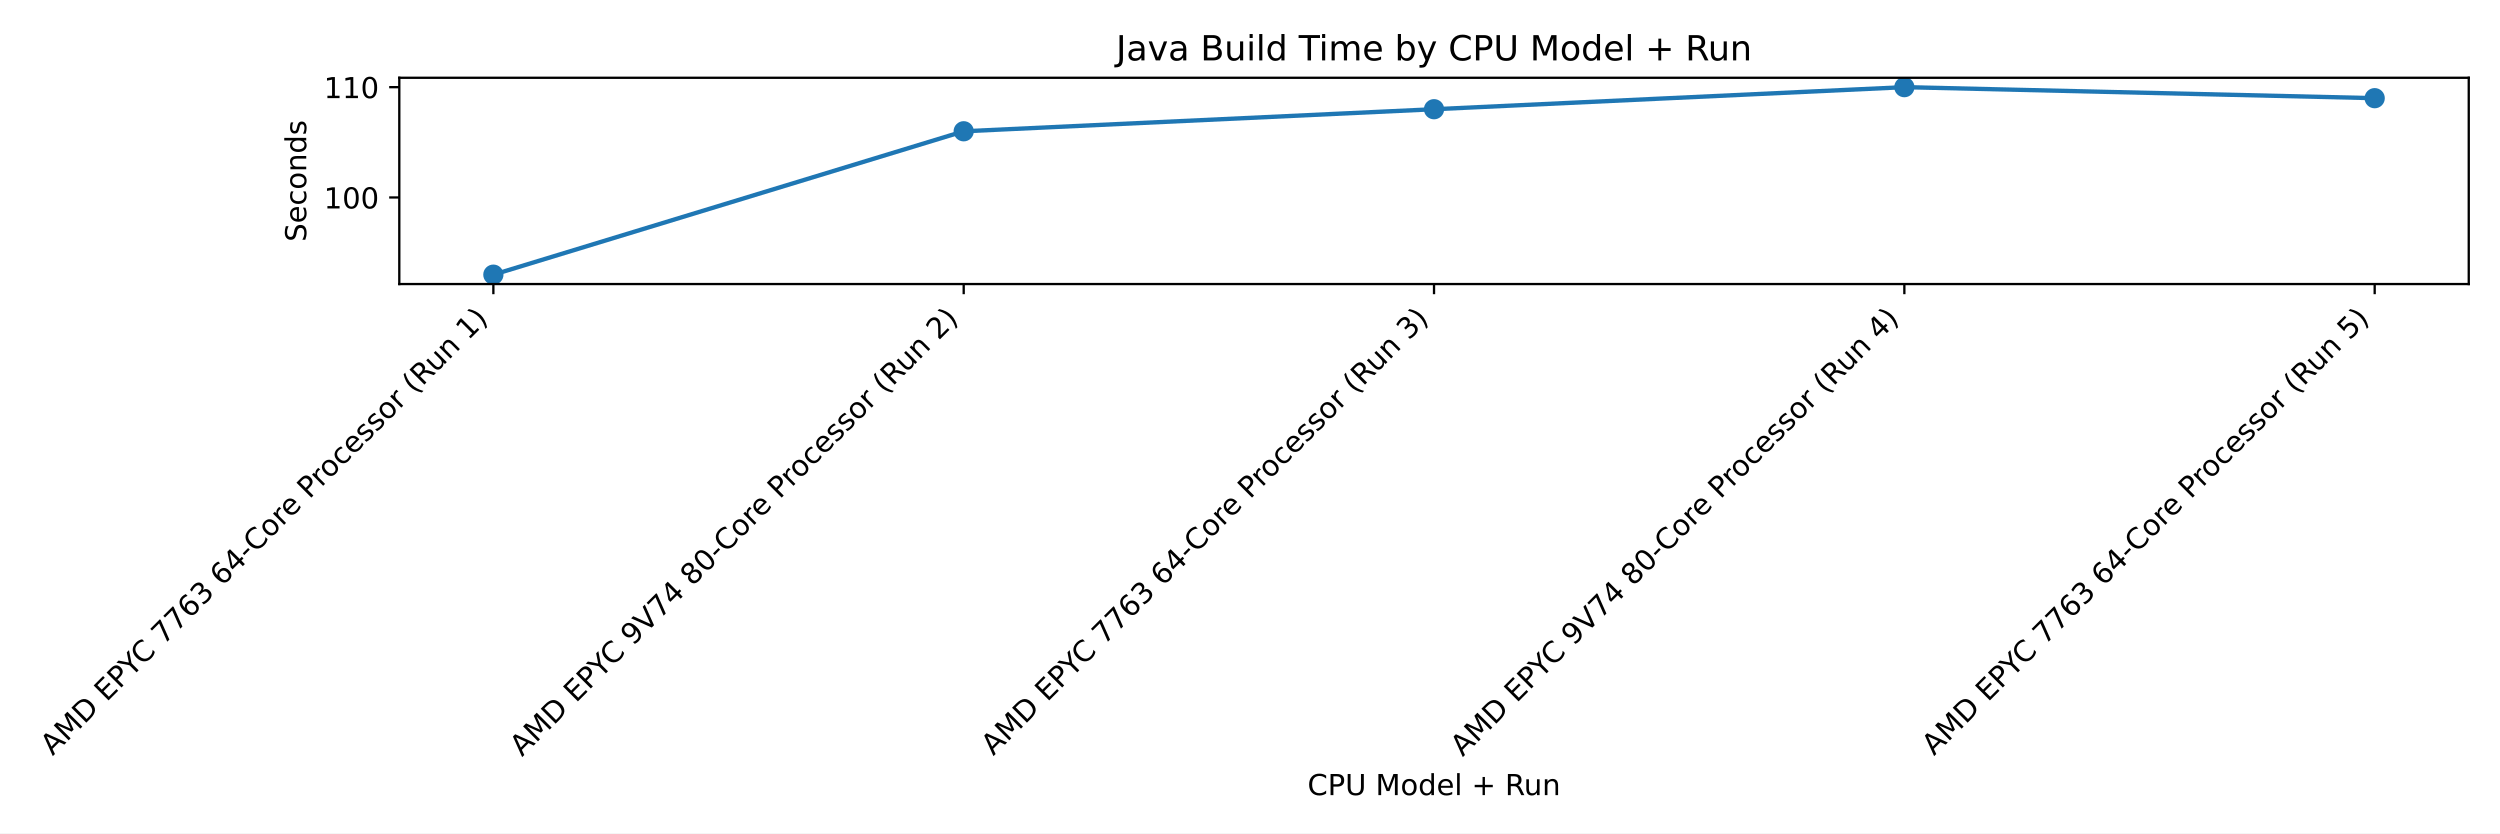
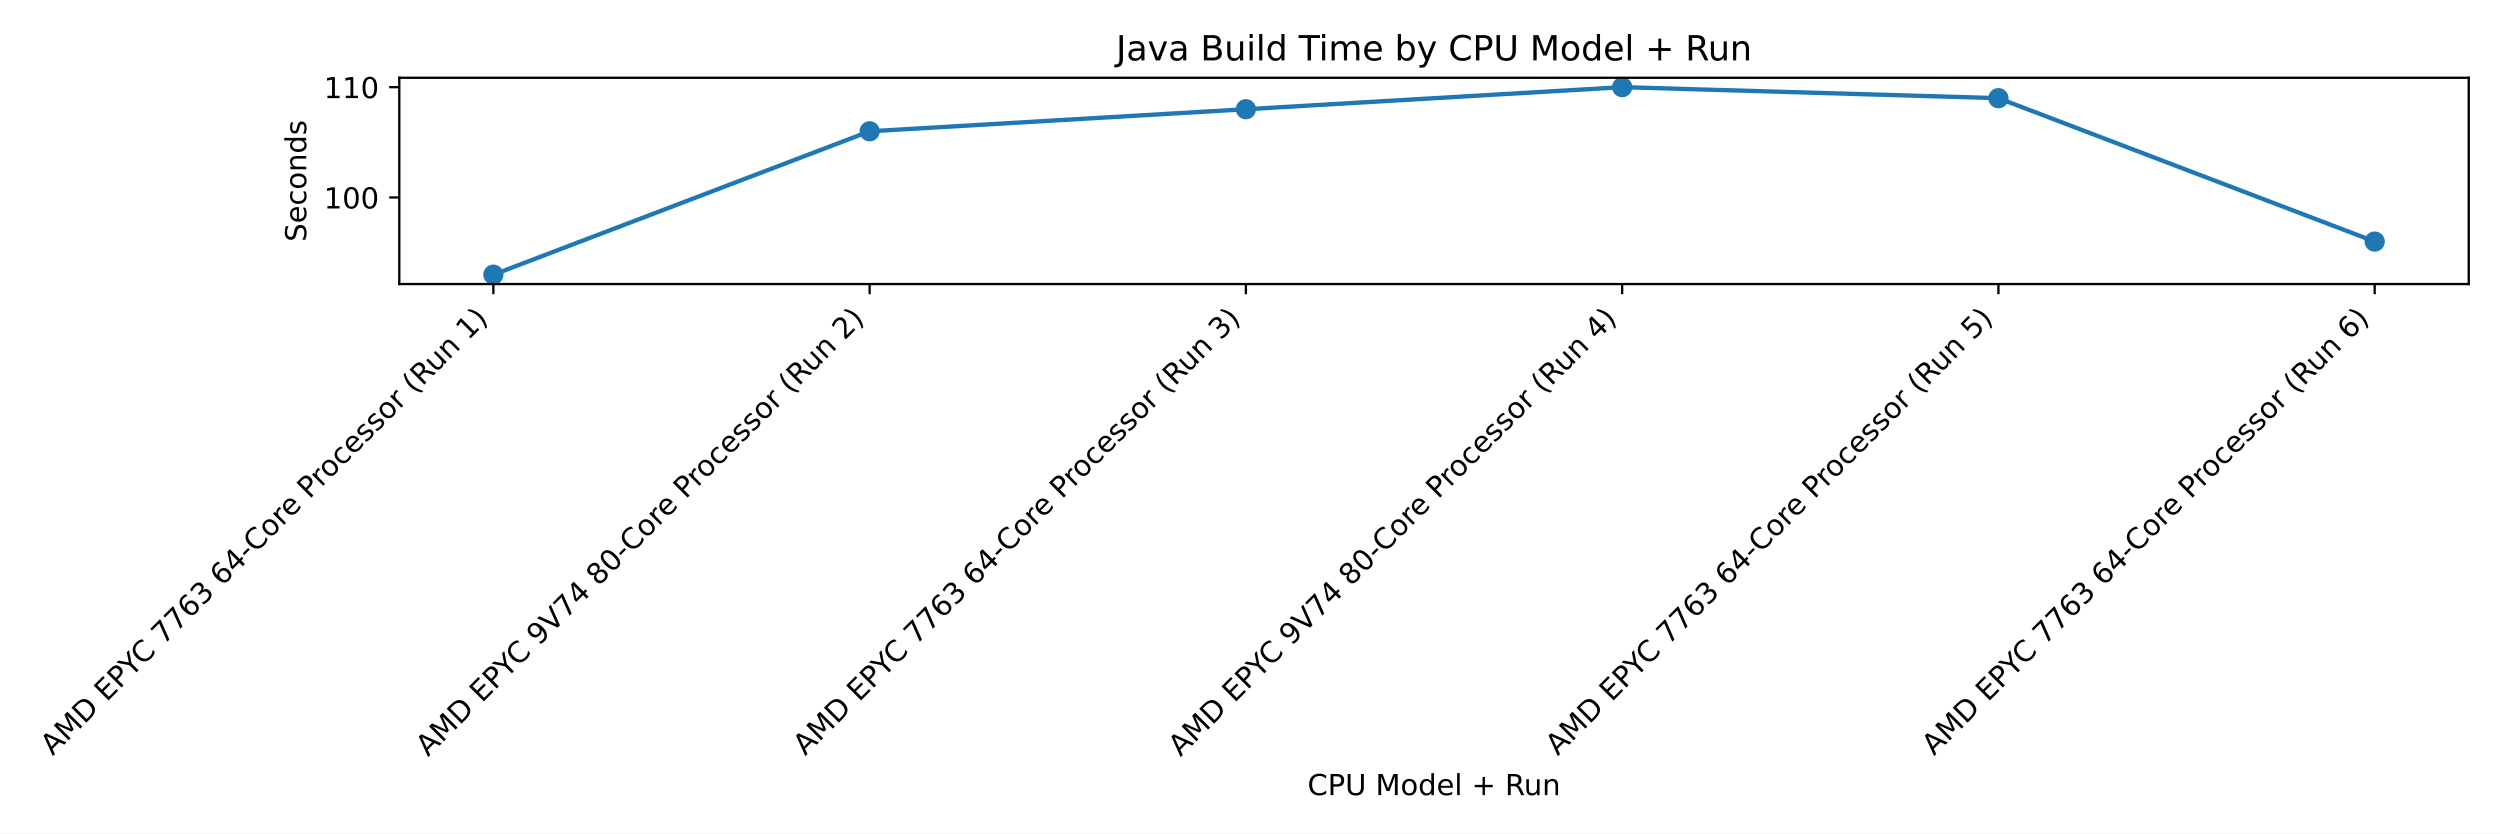
<svg xmlns="http://www.w3.org/2000/svg" xmlns:xlink="http://www.w3.org/1999/xlink" width="864pt" height="288pt" viewBox="0 0 864 288" version="1.1">
  <defs>
    <style type="text/css">*{stroke-linejoin: round; stroke-linecap: butt}</style>
  </defs>
  <g id="figure_1">
    <g id="patch_1">
      <path d="M 0 288  L 864 288  L 864 0  L 0 0  z " style="fill: #ffffff" />
    </g>
    <g id="axes_1">
      <g id="patch_2">
        <path d="M 137.999 98.166  L 853.2 98.166  L 853.2 26.88  L 137.999 26.88  z " style="fill: #ffffff" />
      </g>
      <g id="matplotlib.axis_1">
        <g id="xtick_1">
          <g id="line2d_1">
            <defs>
-               <path id="me5bf8b355f" d="M 0 0  L 0 3.5  " style="stroke: #000000; stroke-width: 0.8" />
+               <path id="m5e89529967" d="M 0 0  L 0 3.5  " style="stroke: #000000; stroke-width: 0.8" />
            </defs>
            <g>
-               <use xlink:href="#me5bf8b355f" x="170.508" y="98.166" style="stroke: #000000; stroke-width: 0.8" />
+               <use xlink:href="#m5e89529967" x="170.508" y="98.166" style="stroke: #000000; stroke-width: 0.8" />
            </g>
          </g>
          <g id="text_1">
            <g transform="translate(18.19508 261.3818) rotate(-45) scale(0.1 -0.1)">
              <defs>
                <path id="DejaVuSans-41" d="M 2188 4044  L 1331 1722  L 3047 1722  L 2188 4044  z M 1831 4666  L 2547 4666  L 4325 0  L 3669 0  L 3244 1197  L 1141 1197  L 716 0  L 50 0  L 1831 4666  z " transform="scale(0.015625)" />
                <path id="DejaVuSans-4d" d="M 628 4666  L 1569 4666  L 2759 1491  L 3956 4666  L 4897 4666  L 4897 0  L 4281 0  L 4281 4097  L 3078 897  L 2444 897  L 1241 4097  L 1241 0  L 628 0  L 628 4666  z " transform="scale(0.015625)" />
                <path id="DejaVuSans-44" d="M 1259 4147  L 1259 519  L 2022 519  Q 2988 519 3436 956  Q 3884 1394 3884 2338  Q 3884 3275 3436 3711  Q 2988 4147 2022 4147  L 1259 4147  z M 628 4666  L 1925 4666  Q 3281 4666 3915 4102  Q 4550 3538 4550 2338  Q 4550 1131 3912 565  Q 3275 0 1925 0  L 628 0  L 628 4666  z " transform="scale(0.015625)" />
                <path id="DejaVuSans-20" transform="scale(0.015625)" />
                <path id="DejaVuSans-45" d="M 628 4666  L 3578 4666  L 3578 4134  L 1259 4134  L 1259 2753  L 3481 2753  L 3481 2222  L 1259 2222  L 1259 531  L 3634 531  L 3634 0  L 628 0  L 628 4666  z " transform="scale(0.015625)" />
                <path id="DejaVuSans-50" d="M 1259 4147  L 1259 2394  L 2053 2394  Q 2494 2394 2734 2622  Q 2975 2850 2975 3272  Q 2975 3691 2734 3919  Q 2494 4147 2053 4147  L 1259 4147  z M 628 4666  L 2053 4666  Q 2838 4666 3239 4311  Q 3641 3956 3641 3272  Q 3641 2581 3239 2228  Q 2838 1875 2053 1875  L 1259 1875  L 1259 0  L 628 0  L 628 4666  z " transform="scale(0.015625)" />
                <path id="DejaVuSans-59" d="M -13 4666  L 666 4666  L 1959 2747  L 3244 4666  L 3922 4666  L 2272 2222  L 2272 0  L 1638 0  L 1638 2222  L -13 4666  z " transform="scale(0.015625)" />
                <path id="DejaVuSans-43" d="M 4122 4306  L 4122 3641  Q 3803 3938 3442 4084  Q 3081 4231 2675 4231  Q 1875 4231 1450 3742  Q 1025 3253 1025 2328  Q 1025 1406 1450 917  Q 1875 428 2675 428  Q 3081 428 3442 575  Q 3803 722 4122 1019  L 4122 359  Q 3791 134 3420 21  Q 3050 -91 2638 -91  Q 1578 -91 968 557  Q 359 1206 359 2328  Q 359 3453 968 4101  Q 1578 4750 2638 4750  Q 3056 4750 3426 4639  Q 3797 4528 4122 4306  z " transform="scale(0.015625)" />
                <path id="DejaVuSans-37" d="M 525 4666  L 3525 4666  L 3525 4397  L 1831 0  L 1172 0  L 2766 4134  L 525 4134  L 525 4666  z " transform="scale(0.015625)" />
                <path id="DejaVuSans-36" d="M 2113 2584  Q 1688 2584 1439 2293  Q 1191 2003 1191 1497  Q 1191 994 1439 701  Q 1688 409 2113 409  Q 2538 409 2786 701  Q 3034 994 3034 1497  Q 3034 2003 2786 2293  Q 2538 2584 2113 2584  z M 3366 4563  L 3366 3988  Q 3128 4100 2886 4159  Q 2644 4219 2406 4219  Q 1781 4219 1451 3797  Q 1122 3375 1075 2522  Q 1259 2794 1537 2939  Q 1816 3084 2150 3084  Q 2853 3084 3261 2657  Q 3669 2231 3669 1497  Q 3669 778 3244 343  Q 2819 -91 2113 -91  Q 1303 -91 875 529  Q 447 1150 447 2328  Q 447 3434 972 4092  Q 1497 4750 2381 4750  Q 2619 4750 2861 4703  Q 3103 4656 3366 4563  z " transform="scale(0.015625)" />
                <path id="DejaVuSans-33" d="M 2597 2516  Q 3050 2419 3304 2112  Q 3559 1806 3559 1356  Q 3559 666 3084 287  Q 2609 -91 1734 -91  Q 1441 -91 1130 -33  Q 819 25 488 141  L 488 750  Q 750 597 1062 519  Q 1375 441 1716 441  Q 2309 441 2620 675  Q 2931 909 2931 1356  Q 2931 1769 2642 2001  Q 2353 2234 1838 2234  L 1294 2234  L 1294 2753  L 1863 2753  Q 2328 2753 2575 2939  Q 2822 3125 2822 3475  Q 2822 3834 2567 4026  Q 2313 4219 1838 4219  Q 1578 4219 1281 4162  Q 984 4106 628 3988  L 628 4550  Q 988 4650 1302 4700  Q 1616 4750 1894 4750  Q 2613 4750 3031 4423  Q 3450 4097 3450 3541  Q 3450 3153 3228 2886  Q 3006 2619 2597 2516  z " transform="scale(0.015625)" />
                <path id="DejaVuSans-34" d="M 2419 4116  L 825 1625  L 2419 1625  L 2419 4116  z M 2253 4666  L 3047 4666  L 3047 1625  L 3713 1625  L 3713 1100  L 3047 1100  L 3047 0  L 2419 0  L 2419 1100  L 313 1100  L 313 1709  L 2253 4666  z " transform="scale(0.015625)" />
                <path id="DejaVuSans-2d" d="M 313 2009  L 1997 2009  L 1997 1497  L 313 1497  L 313 2009  z " transform="scale(0.015625)" />
                <path id="DejaVuSans-6f" d="M 1959 3097  Q 1497 3097 1228 2736  Q 959 2375 959 1747  Q 959 1119 1226 758  Q 1494 397 1959 397  Q 2419 397 2687 759  Q 2956 1122 2956 1747  Q 2956 2369 2687 2733  Q 2419 3097 1959 3097  z M 1959 3584  Q 2709 3584 3137 3096  Q 3566 2609 3566 1747  Q 3566 888 3137 398  Q 2709 -91 1959 -91  Q 1206 -91 779 398  Q 353 888 353 1747  Q 353 2609 779 3096  Q 1206 3584 1959 3584  z " transform="scale(0.015625)" />
                <path id="DejaVuSans-72" d="M 2631 2963  Q 2534 3019 2420 3045  Q 2306 3072 2169 3072  Q 1681 3072 1420 2755  Q 1159 2438 1159 1844  L 1159 0  L 581 0  L 581 3500  L 1159 3500  L 1159 2956  Q 1341 3275 1631 3429  Q 1922 3584 2338 3584  Q 2397 3584 2469 3576  Q 2541 3569 2628 3553  L 2631 2963  z " transform="scale(0.015625)" />
                <path id="DejaVuSans-65" d="M 3597 1894  L 3597 1613  L 953 1613  Q 991 1019 1311 708  Q 1631 397 2203 397  Q 2534 397 2845 478  Q 3156 559 3463 722  L 3463 178  Q 3153 47 2828 -22  Q 2503 -91 2169 -91  Q 1331 -91 842 396  Q 353 884 353 1716  Q 353 2575 817 3079  Q 1281 3584 2069 3584  Q 2775 3584 3186 3129  Q 3597 2675 3597 1894  z M 3022 2063  Q 3016 2534 2758 2815  Q 2500 3097 2075 3097  Q 1594 3097 1305 2825  Q 1016 2553 972 2059  L 3022 2063  z " transform="scale(0.015625)" />
                <path id="DejaVuSans-63" d="M 3122 3366  L 3122 2828  Q 2878 2963 2633 3030  Q 2388 3097 2138 3097  Q 1578 3097 1268 2742  Q 959 2388 959 1747  Q 959 1106 1268 751  Q 1578 397 2138 397  Q 2388 397 2633 464  Q 2878 531 3122 666  L 3122 134  Q 2881 22 2623 -34  Q 2366 -91 2075 -91  Q 1284 -91 818 406  Q 353 903 353 1747  Q 353 2603 823 3093  Q 1294 3584 2113 3584  Q 2378 3584 2631 3529  Q 2884 3475 3122 3366  z " transform="scale(0.015625)" />
                <path id="DejaVuSans-73" d="M 2834 3397  L 2834 2853  Q 2591 2978 2328 3040  Q 2066 3103 1784 3103  Q 1356 3103 1142 2972  Q 928 2841 928 2578  Q 928 2378 1081 2264  Q 1234 2150 1697 2047  L 1894 2003  Q 2506 1872 2764 1633  Q 3022 1394 3022 966  Q 3022 478 2636 193  Q 2250 -91 1575 -91  Q 1294 -91 989 -36  Q 684 19 347 128  L 347 722  Q 666 556 975 473  Q 1284 391 1588 391  Q 1994 391 2212 530  Q 2431 669 2431 922  Q 2431 1156 2273 1281  Q 2116 1406 1581 1522  L 1381 1569  Q 847 1681 609 1914  Q 372 2147 372 2553  Q 372 3047 722 3315  Q 1072 3584 1716 3584  Q 2034 3584 2315 3537  Q 2597 3491 2834 3397  z " transform="scale(0.015625)" />
                <path id="DejaVuSans-28" d="M 1984 4856  Q 1566 4138 1362 3434  Q 1159 2731 1159 2009  Q 1159 1288 1364 580  Q 1569 -128 1984 -844  L 1484 -844  Q 1016 -109 783 600  Q 550 1309 550 2009  Q 550 2706 781 3412  Q 1013 4119 1484 4856  L 1984 4856  z " transform="scale(0.015625)" />
                <path id="DejaVuSans-52" d="M 2841 2188  Q 3044 2119 3236 1894  Q 3428 1669 3622 1275  L 4263 0  L 3584 0  L 2988 1197  Q 2756 1666 2539 1819  Q 2322 1972 1947 1972  L 1259 1972  L 1259 0  L 628 0  L 628 4666  L 2053 4666  Q 2853 4666 3247 4331  Q 3641 3997 3641 3322  Q 3641 2881 3436 2590  Q 3231 2300 2841 2188  z M 1259 4147  L 1259 2491  L 2053 2491  Q 2509 2491 2742 2702  Q 2975 2913 2975 3322  Q 2975 3731 2742 3939  Q 2509 4147 2053 4147  L 1259 4147  z " transform="scale(0.015625)" />
                <path id="DejaVuSans-75" d="M 544 1381  L 544 3500  L 1119 3500  L 1119 1403  Q 1119 906 1312 657  Q 1506 409 1894 409  Q 2359 409 2629 706  Q 2900 1003 2900 1516  L 2900 3500  L 3475 3500  L 3475 0  L 2900 0  L 2900 538  Q 2691 219 2414 64  Q 2138 -91 1772 -91  Q 1169 -91 856 284  Q 544 659 544 1381  z M 1991 3584  L 1991 3584  z " transform="scale(0.015625)" />
                <path id="DejaVuSans-6e" d="M 3513 2113  L 3513 0  L 2938 0  L 2938 2094  Q 2938 2591 2744 2837  Q 2550 3084 2163 3084  Q 1697 3084 1428 2787  Q 1159 2491 1159 1978  L 1159 0  L 581 0  L 581 3500  L 1159 3500  L 1159 2956  Q 1366 3272 1645 3428  Q 1925 3584 2291 3584  Q 2894 3584 3203 3211  Q 3513 2838 3513 2113  z " transform="scale(0.015625)" />
                <path id="DejaVuSans-31" d="M 794 531  L 1825 531  L 1825 4091  L 703 3866  L 703 4441  L 1819 4666  L 2450 4666  L 2450 531  L 3481 531  L 3481 0  L 794 0  L 794 531  z " transform="scale(0.015625)" />
                <path id="DejaVuSans-29" d="M 513 4856  L 1013 4856  Q 1481 4119 1714 3412  Q 1947 2706 1947 2009  Q 1947 1309 1714 600  Q 1481 -109 1013 -844  L 513 -844  Q 928 -128 1133 580  Q 1338 1288 1338 2009  Q 1338 2731 1133 3434  Q 928 4138 513 4856  z " transform="scale(0.015625)" />
              </defs>
              <use xlink:href="#DejaVuSans-41" />
              <use xlink:href="#DejaVuSans-4d" transform="translate(68.4082 0)" />
              <use xlink:href="#DejaVuSans-44" transform="translate(154.6875 0)" />
              <use xlink:href="#DejaVuSans-20" transform="translate(231.6895 0)" />
              <use xlink:href="#DejaVuSans-45" transform="translate(263.4766 0)" />
              <use xlink:href="#DejaVuSans-50" transform="translate(326.6602 0)" />
              <use xlink:href="#DejaVuSans-59" transform="translate(384.7129 0)" />
              <use xlink:href="#DejaVuSans-43" transform="translate(440.2969 0)" />
              <use xlink:href="#DejaVuSans-20" transform="translate(510.1211 0)" />
              <use xlink:href="#DejaVuSans-37" transform="translate(541.9082 0)" />
              <use xlink:href="#DejaVuSans-37" transform="translate(605.5312 0)" />
              <use xlink:href="#DejaVuSans-36" transform="translate(669.1543 0)" />
              <use xlink:href="#DejaVuSans-33" transform="translate(732.7773 0)" />
              <use xlink:href="#DejaVuSans-20" transform="translate(796.4004 0)" />
              <use xlink:href="#DejaVuSans-36" transform="translate(828.1875 0)" />
              <use xlink:href="#DejaVuSans-34" transform="translate(891.8105 0)" />
              <use xlink:href="#DejaVuSans-2d" transform="translate(955.4336 0)" />
              <use xlink:href="#DejaVuSans-43" transform="translate(991.5176 0)" />
              <use xlink:href="#DejaVuSans-6f" transform="translate(1061.342 0)" />
              <use xlink:href="#DejaVuSans-72" transform="translate(1122.523 0)" />
              <use xlink:href="#DejaVuSans-65" transform="translate(1161.387 0)" />
              <use xlink:href="#DejaVuSans-20" transform="translate(1222.91 0)" />
              <use xlink:href="#DejaVuSans-50" transform="translate(1254.697 0)" />
              <use xlink:href="#DejaVuSans-72" transform="translate(1313.25 0)" />
              <use xlink:href="#DejaVuSans-6f" transform="translate(1352.113 0)" />
              <use xlink:href="#DejaVuSans-63" transform="translate(1413.295 0)" />
              <use xlink:href="#DejaVuSans-65" transform="translate(1468.275 0)" />
              <use xlink:href="#DejaVuSans-73" transform="translate(1529.799 0)" />
              <use xlink:href="#DejaVuSans-73" transform="translate(1581.898 0)" />
              <use xlink:href="#DejaVuSans-6f" transform="translate(1633.998 0)" />
              <use xlink:href="#DejaVuSans-72" transform="translate(1695.18 0)" />
              <use xlink:href="#DejaVuSans-20" transform="translate(1736.293 0)" />
              <use xlink:href="#DejaVuSans-28" transform="translate(1768.08 0)" />
              <use xlink:href="#DejaVuSans-52" transform="translate(1807.094 0)" />
              <use xlink:href="#DejaVuSans-75" transform="translate(1872.076 0)" />
              <use xlink:href="#DejaVuSans-6e" transform="translate(1935.455 0)" />
              <use xlink:href="#DejaVuSans-20" transform="translate(1998.834 0)" />
              <use xlink:href="#DejaVuSans-31" transform="translate(2030.621 0)" />
              <use xlink:href="#DejaVuSans-29" transform="translate(2094.244 0)" />
            </g>
          </g>
        </g>
        <g id="xtick_2">
          <g id="line2d_2">
            <g>
-               <use xlink:href="#me5bf8b355f" x="333.054" y="98.166" style="stroke: #000000; stroke-width: 0.8" />
+               <use xlink:href="#m5e89529967" x="300.545" y="98.166" style="stroke: #000000; stroke-width: 0.8" />
            </g>
          </g>
          <g id="text_2">
-             <g transform="translate(180.4027 261.7199) rotate(-45) scale(0.1 -0.1)">
+             <g transform="translate(147.8935 261.7199) rotate(-45) scale(0.1 -0.1)">
              <defs>
                <path id="DejaVuSans-39" d="M 703 97  L 703 672  Q 941 559 1184 500  Q 1428 441 1663 441  Q 2288 441 2617 861  Q 2947 1281 2994 2138  Q 2813 1869 2534 1725  Q 2256 1581 1919 1581  Q 1219 1581 811 2004  Q 403 2428 403 3163  Q 403 3881 828 4315  Q 1253 4750 1959 4750  Q 2769 4750 3195 4129  Q 3622 3509 3622 2328  Q 3622 1225 3098 567  Q 2575 -91 1691 -91  Q 1453 -91 1209 -44  Q 966 3 703 97  z M 1959 2075  Q 2384 2075 2632 2365  Q 2881 2656 2881 3163  Q 2881 3666 2632 3958  Q 2384 4250 1959 4250  Q 1534 4250 1286 3958  Q 1038 3666 1038 3163  Q 1038 2656 1286 2365  Q 1534 2075 1959 2075  z " transform="scale(0.015625)" />
                <path id="DejaVuSans-56" d="M 1831 0  L 50 4666  L 709 4666  L 2188 738  L 3669 4666  L 4325 4666  L 2547 0  L 1831 0  z " transform="scale(0.015625)" />
                <path id="DejaVuSans-38" d="M 2034 2216  Q 1584 2216 1326 1975  Q 1069 1734 1069 1313  Q 1069 891 1326 650  Q 1584 409 2034 409  Q 2484 409 2743 651  Q 3003 894 3003 1313  Q 3003 1734 2745 1975  Q 2488 2216 2034 2216  z M 1403 2484  Q 997 2584 770 2862  Q 544 3141 544 3541  Q 544 4100 942 4425  Q 1341 4750 2034 4750  Q 2731 4750 3128 4425  Q 3525 4100 3525 3541  Q 3525 3141 3298 2862  Q 3072 2584 2669 2484  Q 3125 2378 3379 2068  Q 3634 1759 3634 1313  Q 3634 634 3220 271  Q 2806 -91 2034 -91  Q 1263 -91 848 271  Q 434 634 434 1313  Q 434 1759 690 2068  Q 947 2378 1403 2484  z M 1172 3481  Q 1172 3119 1398 2916  Q 1625 2713 2034 2713  Q 2441 2713 2670 2916  Q 2900 3119 2900 3481  Q 2900 3844 2670 4047  Q 2441 4250 2034 4250  Q 1625 4250 1398 4047  Q 1172 3844 1172 3481  z " transform="scale(0.015625)" />
                <path id="DejaVuSans-30" d="M 2034 4250  Q 1547 4250 1301 3770  Q 1056 3291 1056 2328  Q 1056 1369 1301 889  Q 1547 409 2034 409  Q 2525 409 2770 889  Q 3016 1369 3016 2328  Q 3016 3291 2770 3770  Q 2525 4250 2034 4250  z M 2034 4750  Q 2819 4750 3233 4129  Q 3647 3509 3647 2328  Q 3647 1150 3233 529  Q 2819 -91 2034 -91  Q 1250 -91 836 529  Q 422 1150 422 2328  Q 422 3509 836 4129  Q 1250 4750 2034 4750  z " transform="scale(0.015625)" />
                <path id="DejaVuSans-32" d="M 1228 531  L 3431 531  L 3431 0  L 469 0  L 469 531  Q 828 903 1448 1529  Q 2069 2156 2228 2338  Q 2531 2678 2651 2914  Q 2772 3150 2772 3378  Q 2772 3750 2511 3984  Q 2250 4219 1831 4219  Q 1534 4219 1204 4116  Q 875 4013 500 3803  L 500 4441  Q 881 4594 1212 4672  Q 1544 4750 1819 4750  Q 2544 4750 2975 4387  Q 3406 4025 3406 3419  Q 3406 3131 3298 2873  Q 3191 2616 2906 2266  Q 2828 2175 2409 1742  Q 1991 1309 1228 531  z " transform="scale(0.015625)" />
              </defs>
              <use xlink:href="#DejaVuSans-41" />
              <use xlink:href="#DejaVuSans-4d" transform="translate(68.4082 0)" />
              <use xlink:href="#DejaVuSans-44" transform="translate(154.6875 0)" />
              <use xlink:href="#DejaVuSans-20" transform="translate(231.6895 0)" />
              <use xlink:href="#DejaVuSans-45" transform="translate(263.4766 0)" />
              <use xlink:href="#DejaVuSans-50" transform="translate(326.6602 0)" />
              <use xlink:href="#DejaVuSans-59" transform="translate(384.7129 0)" />
              <use xlink:href="#DejaVuSans-43" transform="translate(440.2969 0)" />
              <use xlink:href="#DejaVuSans-20" transform="translate(510.1211 0)" />
              <use xlink:href="#DejaVuSans-39" transform="translate(541.9082 0)" />
              <use xlink:href="#DejaVuSans-56" transform="translate(605.5312 0)" />
              <use xlink:href="#DejaVuSans-37" transform="translate(673.9395 0)" />
              <use xlink:href="#DejaVuSans-34" transform="translate(737.5625 0)" />
              <use xlink:href="#DejaVuSans-20" transform="translate(801.1855 0)" />
              <use xlink:href="#DejaVuSans-38" transform="translate(832.9727 0)" />
              <use xlink:href="#DejaVuSans-30" transform="translate(896.5957 0)" />
              <use xlink:href="#DejaVuSans-2d" transform="translate(960.2188 0)" />
              <use xlink:href="#DejaVuSans-43" transform="translate(996.3027 0)" />
              <use xlink:href="#DejaVuSans-6f" transform="translate(1066.127 0)" />
              <use xlink:href="#DejaVuSans-72" transform="translate(1127.309 0)" />
              <use xlink:href="#DejaVuSans-65" transform="translate(1166.172 0)" />
              <use xlink:href="#DejaVuSans-20" transform="translate(1227.695 0)" />
              <use xlink:href="#DejaVuSans-50" transform="translate(1259.482 0)" />
              <use xlink:href="#DejaVuSans-72" transform="translate(1318.035 0)" />
              <use xlink:href="#DejaVuSans-6f" transform="translate(1356.898 0)" />
              <use xlink:href="#DejaVuSans-63" transform="translate(1418.08 0)" />
              <use xlink:href="#DejaVuSans-65" transform="translate(1473.061 0)" />
              <use xlink:href="#DejaVuSans-73" transform="translate(1534.584 0)" />
              <use xlink:href="#DejaVuSans-73" transform="translate(1586.684 0)" />
              <use xlink:href="#DejaVuSans-6f" transform="translate(1638.783 0)" />
              <use xlink:href="#DejaVuSans-72" transform="translate(1699.965 0)" />
              <use xlink:href="#DejaVuSans-20" transform="translate(1741.078 0)" />
              <use xlink:href="#DejaVuSans-28" transform="translate(1772.865 0)" />
              <use xlink:href="#DejaVuSans-52" transform="translate(1811.879 0)" />
              <use xlink:href="#DejaVuSans-75" transform="translate(1876.861 0)" />
              <use xlink:href="#DejaVuSans-6e" transform="translate(1940.24 0)" />
              <use xlink:href="#DejaVuSans-20" transform="translate(2003.619 0)" />
              <use xlink:href="#DejaVuSans-32" transform="translate(2035.406 0)" />
              <use xlink:href="#DejaVuSans-29" transform="translate(2099.029 0)" />
            </g>
          </g>
        </g>
        <g id="xtick_3">
          <g id="line2d_3">
            <g>
-               <use xlink:href="#me5bf8b355f" x="495.599" y="98.166" style="stroke: #000000; stroke-width: 0.8" />
+               <use xlink:href="#m5e89529967" x="430.581" y="98.166" style="stroke: #000000; stroke-width: 0.8" />
            </g>
          </g>
          <g id="text_3">
-             <g transform="translate(343.2865 261.3818) rotate(-45) scale(0.1 -0.1)">
+             <g transform="translate(278.2682 261.3818) rotate(-45) scale(0.1 -0.1)">
              <use xlink:href="#DejaVuSans-41" />
              <use xlink:href="#DejaVuSans-4d" transform="translate(68.4082 0)" />
              <use xlink:href="#DejaVuSans-44" transform="translate(154.6875 0)" />
              <use xlink:href="#DejaVuSans-20" transform="translate(231.6895 0)" />
              <use xlink:href="#DejaVuSans-45" transform="translate(263.4766 0)" />
              <use xlink:href="#DejaVuSans-50" transform="translate(326.6602 0)" />
              <use xlink:href="#DejaVuSans-59" transform="translate(384.7129 0)" />
              <use xlink:href="#DejaVuSans-43" transform="translate(440.2969 0)" />
              <use xlink:href="#DejaVuSans-20" transform="translate(510.1211 0)" />
              <use xlink:href="#DejaVuSans-37" transform="translate(541.9082 0)" />
              <use xlink:href="#DejaVuSans-37" transform="translate(605.5312 0)" />
              <use xlink:href="#DejaVuSans-36" transform="translate(669.1543 0)" />
              <use xlink:href="#DejaVuSans-33" transform="translate(732.7773 0)" />
              <use xlink:href="#DejaVuSans-20" transform="translate(796.4004 0)" />
              <use xlink:href="#DejaVuSans-36" transform="translate(828.1875 0)" />
              <use xlink:href="#DejaVuSans-34" transform="translate(891.8105 0)" />
              <use xlink:href="#DejaVuSans-2d" transform="translate(955.4336 0)" />
              <use xlink:href="#DejaVuSans-43" transform="translate(991.5176 0)" />
              <use xlink:href="#DejaVuSans-6f" transform="translate(1061.342 0)" />
              <use xlink:href="#DejaVuSans-72" transform="translate(1122.523 0)" />
              <use xlink:href="#DejaVuSans-65" transform="translate(1161.387 0)" />
              <use xlink:href="#DejaVuSans-20" transform="translate(1222.91 0)" />
              <use xlink:href="#DejaVuSans-50" transform="translate(1254.697 0)" />
              <use xlink:href="#DejaVuSans-72" transform="translate(1313.25 0)" />
              <use xlink:href="#DejaVuSans-6f" transform="translate(1352.113 0)" />
              <use xlink:href="#DejaVuSans-63" transform="translate(1413.295 0)" />
              <use xlink:href="#DejaVuSans-65" transform="translate(1468.275 0)" />
              <use xlink:href="#DejaVuSans-73" transform="translate(1529.799 0)" />
              <use xlink:href="#DejaVuSans-73" transform="translate(1581.898 0)" />
              <use xlink:href="#DejaVuSans-6f" transform="translate(1633.998 0)" />
              <use xlink:href="#DejaVuSans-72" transform="translate(1695.18 0)" />
              <use xlink:href="#DejaVuSans-20" transform="translate(1736.293 0)" />
              <use xlink:href="#DejaVuSans-28" transform="translate(1768.08 0)" />
              <use xlink:href="#DejaVuSans-52" transform="translate(1807.094 0)" />
              <use xlink:href="#DejaVuSans-75" transform="translate(1872.076 0)" />
              <use xlink:href="#DejaVuSans-6e" transform="translate(1935.455 0)" />
              <use xlink:href="#DejaVuSans-20" transform="translate(1998.834 0)" />
              <use xlink:href="#DejaVuSans-33" transform="translate(2030.621 0)" />
              <use xlink:href="#DejaVuSans-29" transform="translate(2094.244 0)" />
            </g>
          </g>
        </g>
        <g id="xtick_4">
          <g id="line2d_4">
            <g>
-               <use xlink:href="#me5bf8b355f" x="658.145" y="98.166" style="stroke: #000000; stroke-width: 0.8" />
+               <use xlink:href="#m5e89529967" x="560.618" y="98.166" style="stroke: #000000; stroke-width: 0.8" />
            </g>
          </g>
          <g id="text_4">
-             <g transform="translate(505.4941 261.7199) rotate(-45) scale(0.1 -0.1)">
+             <g transform="translate(407.9667 261.7199) rotate(-45) scale(0.1 -0.1)">
              <use xlink:href="#DejaVuSans-41" />
              <use xlink:href="#DejaVuSans-4d" transform="translate(68.4082 0)" />
              <use xlink:href="#DejaVuSans-44" transform="translate(154.6875 0)" />
              <use xlink:href="#DejaVuSans-20" transform="translate(231.6895 0)" />
              <use xlink:href="#DejaVuSans-45" transform="translate(263.4766 0)" />
              <use xlink:href="#DejaVuSans-50" transform="translate(326.6602 0)" />
              <use xlink:href="#DejaVuSans-59" transform="translate(384.7129 0)" />
              <use xlink:href="#DejaVuSans-43" transform="translate(440.2969 0)" />
              <use xlink:href="#DejaVuSans-20" transform="translate(510.1211 0)" />
              <use xlink:href="#DejaVuSans-39" transform="translate(541.9082 0)" />
              <use xlink:href="#DejaVuSans-56" transform="translate(605.5312 0)" />
              <use xlink:href="#DejaVuSans-37" transform="translate(673.9395 0)" />
              <use xlink:href="#DejaVuSans-34" transform="translate(737.5625 0)" />
              <use xlink:href="#DejaVuSans-20" transform="translate(801.1855 0)" />
              <use xlink:href="#DejaVuSans-38" transform="translate(832.9727 0)" />
              <use xlink:href="#DejaVuSans-30" transform="translate(896.5957 0)" />
              <use xlink:href="#DejaVuSans-2d" transform="translate(960.2188 0)" />
              <use xlink:href="#DejaVuSans-43" transform="translate(996.3027 0)" />
              <use xlink:href="#DejaVuSans-6f" transform="translate(1066.127 0)" />
              <use xlink:href="#DejaVuSans-72" transform="translate(1127.309 0)" />
              <use xlink:href="#DejaVuSans-65" transform="translate(1166.172 0)" />
              <use xlink:href="#DejaVuSans-20" transform="translate(1227.695 0)" />
              <use xlink:href="#DejaVuSans-50" transform="translate(1259.482 0)" />
              <use xlink:href="#DejaVuSans-72" transform="translate(1318.035 0)" />
              <use xlink:href="#DejaVuSans-6f" transform="translate(1356.898 0)" />
              <use xlink:href="#DejaVuSans-63" transform="translate(1418.08 0)" />
              <use xlink:href="#DejaVuSans-65" transform="translate(1473.061 0)" />
              <use xlink:href="#DejaVuSans-73" transform="translate(1534.584 0)" />
              <use xlink:href="#DejaVuSans-73" transform="translate(1586.684 0)" />
              <use xlink:href="#DejaVuSans-6f" transform="translate(1638.783 0)" />
              <use xlink:href="#DejaVuSans-72" transform="translate(1699.965 0)" />
              <use xlink:href="#DejaVuSans-20" transform="translate(1741.078 0)" />
              <use xlink:href="#DejaVuSans-28" transform="translate(1772.865 0)" />
              <use xlink:href="#DejaVuSans-52" transform="translate(1811.879 0)" />
              <use xlink:href="#DejaVuSans-75" transform="translate(1876.861 0)" />
              <use xlink:href="#DejaVuSans-6e" transform="translate(1940.24 0)" />
              <use xlink:href="#DejaVuSans-20" transform="translate(2003.619 0)" />
              <use xlink:href="#DejaVuSans-34" transform="translate(2035.406 0)" />
              <use xlink:href="#DejaVuSans-29" transform="translate(2099.029 0)" />
            </g>
          </g>
        </g>
        <g id="xtick_5">
          <g id="line2d_5">
            <g>
-               <use xlink:href="#me5bf8b355f" x="820.691" y="98.166" style="stroke: #000000; stroke-width: 0.8" />
+               <use xlink:href="#m5e89529967" x="690.654" y="98.166" style="stroke: #000000; stroke-width: 0.8" />
            </g>
          </g>
          <g id="text_5">
-             <g transform="translate(668.3779 261.3818) rotate(-45) scale(0.1 -0.1)">
+             <g transform="translate(538.3413 261.3818) rotate(-45) scale(0.1 -0.1)">
              <defs>
                <path id="DejaVuSans-35" d="M 691 4666  L 3169 4666  L 3169 4134  L 1269 4134  L 1269 2991  Q 1406 3038 1543 3061  Q 1681 3084 1819 3084  Q 2600 3084 3056 2656  Q 3513 2228 3513 1497  Q 3513 744 3044 326  Q 2575 -91 1722 -91  Q 1428 -91 1123 -41  Q 819 9 494 109  L 494 744  Q 775 591 1075 516  Q 1375 441 1709 441  Q 2250 441 2565 725  Q 2881 1009 2881 1497  Q 2881 1984 2565 2268  Q 2250 2553 1709 2553  Q 1456 2553 1204 2497  Q 953 2441 691 2322  L 691 4666  z " transform="scale(0.015625)" />
              </defs>
              <use xlink:href="#DejaVuSans-41" />
              <use xlink:href="#DejaVuSans-4d" transform="translate(68.4082 0)" />
              <use xlink:href="#DejaVuSans-44" transform="translate(154.6875 0)" />
              <use xlink:href="#DejaVuSans-20" transform="translate(231.6895 0)" />
              <use xlink:href="#DejaVuSans-45" transform="translate(263.4766 0)" />
              <use xlink:href="#DejaVuSans-50" transform="translate(326.6602 0)" />
              <use xlink:href="#DejaVuSans-59" transform="translate(384.7129 0)" />
              <use xlink:href="#DejaVuSans-43" transform="translate(440.2969 0)" />
              <use xlink:href="#DejaVuSans-20" transform="translate(510.1211 0)" />
              <use xlink:href="#DejaVuSans-37" transform="translate(541.9082 0)" />
              <use xlink:href="#DejaVuSans-37" transform="translate(605.5312 0)" />
              <use xlink:href="#DejaVuSans-36" transform="translate(669.1543 0)" />
              <use xlink:href="#DejaVuSans-33" transform="translate(732.7773 0)" />
              <use xlink:href="#DejaVuSans-20" transform="translate(796.4004 0)" />
              <use xlink:href="#DejaVuSans-36" transform="translate(828.1875 0)" />
              <use xlink:href="#DejaVuSans-34" transform="translate(891.8105 0)" />
              <use xlink:href="#DejaVuSans-2d" transform="translate(955.4336 0)" />
              <use xlink:href="#DejaVuSans-43" transform="translate(991.5176 0)" />
              <use xlink:href="#DejaVuSans-6f" transform="translate(1061.342 0)" />
              <use xlink:href="#DejaVuSans-72" transform="translate(1122.523 0)" />
              <use xlink:href="#DejaVuSans-65" transform="translate(1161.387 0)" />
              <use xlink:href="#DejaVuSans-20" transform="translate(1222.91 0)" />
              <use xlink:href="#DejaVuSans-50" transform="translate(1254.697 0)" />
              <use xlink:href="#DejaVuSans-72" transform="translate(1313.25 0)" />
              <use xlink:href="#DejaVuSans-6f" transform="translate(1352.113 0)" />
              <use xlink:href="#DejaVuSans-63" transform="translate(1413.295 0)" />
              <use xlink:href="#DejaVuSans-65" transform="translate(1468.275 0)" />
              <use xlink:href="#DejaVuSans-73" transform="translate(1529.799 0)" />
              <use xlink:href="#DejaVuSans-73" transform="translate(1581.898 0)" />
              <use xlink:href="#DejaVuSans-6f" transform="translate(1633.998 0)" />
              <use xlink:href="#DejaVuSans-72" transform="translate(1695.18 0)" />
              <use xlink:href="#DejaVuSans-20" transform="translate(1736.293 0)" />
              <use xlink:href="#DejaVuSans-28" transform="translate(1768.08 0)" />
              <use xlink:href="#DejaVuSans-52" transform="translate(1807.094 0)" />
              <use xlink:href="#DejaVuSans-75" transform="translate(1872.076 0)" />
              <use xlink:href="#DejaVuSans-6e" transform="translate(1935.455 0)" />
              <use xlink:href="#DejaVuSans-20" transform="translate(1998.834 0)" />
              <use xlink:href="#DejaVuSans-35" transform="translate(2030.621 0)" />
              <use xlink:href="#DejaVuSans-29" transform="translate(2094.244 0)" />
            </g>
          </g>
        </g>
-         <g id="text_6">
+         <g id="xtick_6">
+           <g id="line2d_6">
+             <g>
+               <use xlink:href="#m5e89529967" x="820.691" y="98.166" style="stroke: #000000; stroke-width: 0.8" />
+             </g>
+           </g>
+           <g id="text_6">
+             <g transform="translate(668.3779 261.3818) rotate(-45) scale(0.1 -0.1)">
+               <use xlink:href="#DejaVuSans-41" />
+               <use xlink:href="#DejaVuSans-4d" transform="translate(68.4082 0)" />
+               <use xlink:href="#DejaVuSans-44" transform="translate(154.6875 0)" />
+               <use xlink:href="#DejaVuSans-20" transform="translate(231.6895 0)" />
+               <use xlink:href="#DejaVuSans-45" transform="translate(263.4766 0)" />
+               <use xlink:href="#DejaVuSans-50" transform="translate(326.6602 0)" />
+               <use xlink:href="#DejaVuSans-59" transform="translate(384.7129 0)" />
+               <use xlink:href="#DejaVuSans-43" transform="translate(440.2969 0)" />
+               <use xlink:href="#DejaVuSans-20" transform="translate(510.1211 0)" />
+               <use xlink:href="#DejaVuSans-37" transform="translate(541.9082 0)" />
+               <use xlink:href="#DejaVuSans-37" transform="translate(605.5312 0)" />
+               <use xlink:href="#DejaVuSans-36" transform="translate(669.1543 0)" />
+               <use xlink:href="#DejaVuSans-33" transform="translate(732.7773 0)" />
+               <use xlink:href="#DejaVuSans-20" transform="translate(796.4004 0)" />
+               <use xlink:href="#DejaVuSans-36" transform="translate(828.1875 0)" />
+               <use xlink:href="#DejaVuSans-34" transform="translate(891.8105 0)" />
+               <use xlink:href="#DejaVuSans-2d" transform="translate(955.4336 0)" />
+               <use xlink:href="#DejaVuSans-43" transform="translate(991.5176 0)" />
+               <use xlink:href="#DejaVuSans-6f" transform="translate(1061.342 0)" />
+               <use xlink:href="#DejaVuSans-72" transform="translate(1122.523 0)" />
+               <use xlink:href="#DejaVuSans-65" transform="translate(1161.387 0)" />
+               <use xlink:href="#DejaVuSans-20" transform="translate(1222.91 0)" />
+               <use xlink:href="#DejaVuSans-50" transform="translate(1254.697 0)" />
+               <use xlink:href="#DejaVuSans-72" transform="translate(1313.25 0)" />
+               <use xlink:href="#DejaVuSans-6f" transform="translate(1352.113 0)" />
+               <use xlink:href="#DejaVuSans-63" transform="translate(1413.295 0)" />
+               <use xlink:href="#DejaVuSans-65" transform="translate(1468.275 0)" />
+               <use xlink:href="#DejaVuSans-73" transform="translate(1529.799 0)" />
+               <use xlink:href="#DejaVuSans-73" transform="translate(1581.898 0)" />
+               <use xlink:href="#DejaVuSans-6f" transform="translate(1633.998 0)" />
+               <use xlink:href="#DejaVuSans-72" transform="translate(1695.18 0)" />
+               <use xlink:href="#DejaVuSans-20" transform="translate(1736.293 0)" />
+               <use xlink:href="#DejaVuSans-28" transform="translate(1768.08 0)" />
+               <use xlink:href="#DejaVuSans-52" transform="translate(1807.094 0)" />
+               <use xlink:href="#DejaVuSans-75" transform="translate(1872.076 0)" />
+               <use xlink:href="#DejaVuSans-6e" transform="translate(1935.455 0)" />
+               <use xlink:href="#DejaVuSans-20" transform="translate(1998.834 0)" />
+               <use xlink:href="#DejaVuSans-36" transform="translate(2030.621 0)" />
+               <use xlink:href="#DejaVuSans-29" transform="translate(2094.244 0)" />
+             </g>
+           </g>
+         </g>
+         <g id="text_7">
          <g transform="translate(451.8768 274.7889) scale(0.1 -0.1)">
            <defs>
              <path id="DejaVuSans-55" d="M 556 4666  L 1191 4666  L 1191 1831  Q 1191 1081 1462 751  Q 1734 422 2344 422  Q 2950 422 3222 751  Q 3494 1081 3494 1831  L 3494 4666  L 4128 4666  L 4128 1753  Q 4128 841 3676 375  Q 3225 -91 2344 -91  Q 1459 -91 1007 375  Q 556 841 556 1753  L 556 4666  z " transform="scale(0.015625)" />
              <path id="DejaVuSans-64" d="M 2906 2969  L 2906 4863  L 3481 4863  L 3481 0  L 2906 0  L 2906 525  Q 2725 213 2448 61  Q 2172 -91 1784 -91  Q 1150 -91 751 415  Q 353 922 353 1747  Q 353 2572 751 3078  Q 1150 3584 1784 3584  Q 2172 3584 2448 3432  Q 2725 3281 2906 2969  z M 947 1747  Q 947 1113 1208 752  Q 1469 391 1925 391  Q 2381 391 2643 752  Q 2906 1113 2906 1747  Q 2906 2381 2643 2742  Q 2381 3103 1925 3103  Q 1469 3103 1208 2742  Q 947 2381 947 1747  z " transform="scale(0.015625)" />
              <path id="DejaVuSans-6c" d="M 603 4863  L 1178 4863  L 1178 0  L 603 0  L 603 4863  z " transform="scale(0.015625)" />
              <path id="DejaVuSans-2b" d="M 2944 4013  L 2944 2272  L 4684 2272  L 4684 1741  L 2944 1741  L 2944 0  L 2419 0  L 2419 1741  L 678 1741  L 678 2272  L 2419 2272  L 2419 4013  L 2944 4013  z " transform="scale(0.015625)" />
            </defs>
            <use xlink:href="#DejaVuSans-43" />
            <use xlink:href="#DejaVuSans-50" transform="translate(69.82422 0)" />
            <use xlink:href="#DejaVuSans-55" transform="translate(130.127 0)" />
            <use xlink:href="#DejaVuSans-20" transform="translate(203.3203 0)" />
            <use xlink:href="#DejaVuSans-4d" transform="translate(235.1074 0)" />
            <use xlink:href="#DejaVuSans-6f" transform="translate(321.3867 0)" />
            <use xlink:href="#DejaVuSans-64" transform="translate(382.5684 0)" />
            <use xlink:href="#DejaVuSans-65" transform="translate(446.0449 0)" />
            <use xlink:href="#DejaVuSans-6c" transform="translate(507.5684 0)" />
            <use xlink:href="#DejaVuSans-20" transform="translate(535.3516 0)" />
            <use xlink:href="#DejaVuSans-2b" transform="translate(567.1387 0)" />
            <use xlink:href="#DejaVuSans-20" transform="translate(650.9277 0)" />
            <use xlink:href="#DejaVuSans-52" transform="translate(682.7148 0)" />
            <use xlink:href="#DejaVuSans-75" transform="translate(747.6973 0)" />
            <use xlink:href="#DejaVuSans-6e" transform="translate(811.0762 0)" />
          </g>
        </g>
      </g>
      <g id="matplotlib.axis_2">
        <g id="ytick_1">
-           <g id="line2d_6">
+           <g id="line2d_7">
            <defs>
-               <path id="m99d553333a" d="M 0 0  L -3.5 0  " style="stroke: #000000; stroke-width: 0.8" />
+               <path id="m0eb6124a3d" d="M 0 0  L -3.5 0  " style="stroke: #000000; stroke-width: 0.8" />
            </defs>
            <g>
-               <use xlink:href="#m99d553333a" x="137.999" y="68.241" style="stroke: #000000; stroke-width: 0.8" />
-             </g>
-           </g>
-           <g id="text_7">
+               <use xlink:href="#m0eb6124a3d" x="137.999" y="68.241" style="stroke: #000000; stroke-width: 0.8" />
+             </g>
+           </g>
+           <g id="text_8">
            <g transform="translate(111.9115 72.04063) scale(0.1 -0.1)">
              <use xlink:href="#DejaVuSans-31" />
              <use xlink:href="#DejaVuSans-30" transform="translate(63.62305 0)" />
              <use xlink:href="#DejaVuSans-30" transform="translate(127.2461 0)" />
            </g>
          </g>
        </g>
        <g id="ytick_2">
-           <g id="line2d_7">
-             <g>
-               <use xlink:href="#m99d553333a" x="137.999" y="30.12" style="stroke: #000000; stroke-width: 0.8" />
-             </g>
-           </g>
-           <g id="text_8">
+           <g id="line2d_8">
+             <g>
+               <use xlink:href="#m0eb6124a3d" x="137.999" y="30.12" style="stroke: #000000; stroke-width: 0.8" />
+             </g>
+           </g>
+           <g id="text_9">
            <g transform="translate(111.9115 33.91951) scale(0.1 -0.1)">
              <use xlink:href="#DejaVuSans-31" />
              <use xlink:href="#DejaVuSans-31" transform="translate(63.62305 0)" />
              <use xlink:href="#DejaVuSans-30" transform="translate(127.2461 0)" />
            </g>
          </g>
        </g>
-         <g id="text_9">
+         <g id="text_10">
          <g transform="translate(105.8318 83.53028) rotate(-90) scale(0.1 -0.1)">
            <defs>
              <path id="DejaVuSans-53" d="M 3425 4513  L 3425 3897  Q 3066 4069 2747 4153  Q 2428 4238 2131 4238  Q 1616 4238 1336 4038  Q 1056 3838 1056 3469  Q 1056 3159 1242 3001  Q 1428 2844 1947 2747  L 2328 2669  Q 3034 2534 3370 2195  Q 3706 1856 3706 1288  Q 3706 609 3251 259  Q 2797 -91 1919 -91  Q 1588 -91 1214 -16  Q 841 59 441 206  L 441 856  Q 825 641 1194 531  Q 1563 422 1919 422  Q 2459 422 2753 634  Q 3047 847 3047 1241  Q 3047 1584 2836 1778  Q 2625 1972 2144 2069  L 1759 2144  Q 1053 2284 737 2584  Q 422 2884 422 3419  Q 422 4038 858 4394  Q 1294 4750 2059 4750  Q 2388 4750 2728 4690  Q 3069 4631 3425 4513  z " transform="scale(0.015625)" />
            </defs>
            <use xlink:href="#DejaVuSans-53" />
            <use xlink:href="#DejaVuSans-65" transform="translate(63.47656 0)" />
            <use xlink:href="#DejaVuSans-63" transform="translate(125 0)" />
            <use xlink:href="#DejaVuSans-6f" transform="translate(179.9805 0)" />
            <use xlink:href="#DejaVuSans-6e" transform="translate(241.1621 0)" />
            <use xlink:href="#DejaVuSans-64" transform="translate(304.541 0)" />
            <use xlink:href="#DejaVuSans-73" transform="translate(368.0176 0)" />
          </g>
        </g>
      </g>
-       <g id="line2d_8">
-         <path d="M 170.508 94.926  L 333.054 45.369  L 495.599 37.745  L 658.145 30.12  L 820.691 33.932  " clip-path="url(#p253bed76aa)" style="fill: none; stroke: #1f77b4; stroke-width: 1.5; stroke-linecap: square" />
+       <g id="line2d_9">
+         <path d="M 170.508 94.926  L 300.545 45.369  L 430.581 37.745  L 560.618 30.12  L 690.654 33.932  L 820.691 83.49  " clip-path="url(#pc5b6efded0)" style="fill: none; stroke: #1f77b4; stroke-width: 1.5; stroke-linecap: square" />
        <defs>
-           <path id="mda2a4495d8" d="M 0 3  C 0.796 3 1.559 2.684 2.121 2.121  C 2.684 1.559 3 0.796 3 0  C 3 -0.796 2.684 -1.559 2.121 -2.121  C 1.559 -2.684 0.796 -3 0 -3  C -0.796 -3 -1.559 -2.684 -2.121 -2.121  C -2.684 -1.559 -3 -0.796 -3 0  C -3 0.796 -2.684 1.559 -2.121 2.121  C -1.559 2.684 -0.796 3 0 3  z " style="stroke: #1f77b4" />
+           <path id="m4f79351135" d="M 0 3  C 0.796 3 1.559 2.684 2.121 2.121  C 2.684 1.559 3 0.796 3 0  C 3 -0.796 2.684 -1.559 2.121 -2.121  C 1.559 -2.684 0.796 -3 0 -3  C -0.796 -3 -1.559 -2.684 -2.121 -2.121  C -2.684 -1.559 -3 -0.796 -3 0  C -3 0.796 -2.684 1.559 -2.121 2.121  C -1.559 2.684 -0.796 3 0 3  z " style="stroke: #1f77b4" />
        </defs>
-         <g clip-path="url(#p253bed76aa)">
-           <use xlink:href="#mda2a4495d8" x="170.508" y="94.926" style="fill: #1f77b4; stroke: #1f77b4" />
-           <use xlink:href="#mda2a4495d8" x="333.054" y="45.369" style="fill: #1f77b4; stroke: #1f77b4" />
-           <use xlink:href="#mda2a4495d8" x="495.599" y="37.745" style="fill: #1f77b4; stroke: #1f77b4" />
-           <use xlink:href="#mda2a4495d8" x="658.145" y="30.12" style="fill: #1f77b4; stroke: #1f77b4" />
-           <use xlink:href="#mda2a4495d8" x="820.691" y="33.932" style="fill: #1f77b4; stroke: #1f77b4" />
+         <g clip-path="url(#pc5b6efded0)">
+           <use xlink:href="#m4f79351135" x="170.508" y="94.926" style="fill: #1f77b4; stroke: #1f77b4" />
+           <use xlink:href="#m4f79351135" x="300.545" y="45.369" style="fill: #1f77b4; stroke: #1f77b4" />
+           <use xlink:href="#m4f79351135" x="430.581" y="37.745" style="fill: #1f77b4; stroke: #1f77b4" />
+           <use xlink:href="#m4f79351135" x="560.618" y="30.12" style="fill: #1f77b4; stroke: #1f77b4" />
+           <use xlink:href="#m4f79351135" x="690.654" y="33.932" style="fill: #1f77b4; stroke: #1f77b4" />
+           <use xlink:href="#m4f79351135" x="820.691" y="83.49" style="fill: #1f77b4; stroke: #1f77b4" />
        </g>
      </g>
      <g id="patch_3">
        <path d="M 137.999 98.166  L 137.999 26.88  " style="fill: none; stroke: #000000; stroke-width: 0.8; stroke-linejoin: miter; stroke-linecap: square" />
      </g>
      <g id="patch_4">
        <path d="M 853.2 98.166  L 853.2 26.88  " style="fill: none; stroke: #000000; stroke-width: 0.8; stroke-linejoin: miter; stroke-linecap: square" />
      </g>
      <g id="patch_5">
        <path d="M 137.999 98.166  L 853.2 98.166  " style="fill: none; stroke: #000000; stroke-width: 0.8; stroke-linejoin: miter; stroke-linecap: square" />
      </g>
      <g id="patch_6">
        <path d="M 137.999 26.88  L 853.2 26.88  " style="fill: none; stroke: #000000; stroke-width: 0.8; stroke-linejoin: miter; stroke-linecap: square" />
      </g>
-       <g id="text_10">
+       <g id="text_11">
        <g transform="translate(385.7273 20.88) scale(0.12 -0.12)">
          <defs>
            <path id="DejaVuSans-4a" d="M 628 4666  L 1259 4666  L 1259 325  Q 1259 -519 939 -900  Q 619 -1281 -91 -1281  L -331 -1281  L -331 -750  L -134 -750  Q 284 -750 456 -515  Q 628 -281 628 325  L 628 4666  z " transform="scale(0.015625)" />
            <path id="DejaVuSans-61" d="M 2194 1759  Q 1497 1759 1228 1600  Q 959 1441 959 1056  Q 959 750 1161 570  Q 1363 391 1709 391  Q 2188 391 2477 730  Q 2766 1069 2766 1631  L 2766 1759  L 2194 1759  z M 3341 1997  L 3341 0  L 2766 0  L 2766 531  Q 2569 213 2275 61  Q 1981 -91 1556 -91  Q 1019 -91 701 211  Q 384 513 384 1019  Q 384 1609 779 1909  Q 1175 2209 1959 2209  L 2766 2209  L 2766 2266  Q 2766 2663 2505 2880  Q 2244 3097 1772 3097  Q 1472 3097 1187 3025  Q 903 2953 641 2809  L 641 3341  Q 956 3463 1253 3523  Q 1550 3584 1831 3584  Q 2591 3584 2966 3190  Q 3341 2797 3341 1997  z " transform="scale(0.015625)" />
            <path id="DejaVuSans-76" d="M 191 3500  L 800 3500  L 1894 563  L 2988 3500  L 3597 3500  L 2284 0  L 1503 0  L 191 3500  z " transform="scale(0.015625)" />
            <path id="DejaVuSans-42" d="M 1259 2228  L 1259 519  L 2272 519  Q 2781 519 3026 730  Q 3272 941 3272 1375  Q 3272 1813 3026 2020  Q 2781 2228 2272 2228  L 1259 2228  z M 1259 4147  L 1259 2741  L 2194 2741  Q 2656 2741 2882 2914  Q 3109 3088 3109 3444  Q 3109 3797 2882 3972  Q 2656 4147 2194 4147  L 1259 4147  z M 628 4666  L 2241 4666  Q 2963 4666 3353 4366  Q 3744 4066 3744 3513  Q 3744 3084 3544 2831  Q 3344 2578 2956 2516  Q 3422 2416 3680 2098  Q 3938 1781 3938 1306  Q 3938 681 3513 340  Q 3088 0 2303 0  L 628 0  L 628 4666  z " transform="scale(0.015625)" />
            <path id="DejaVuSans-69" d="M 603 3500  L 1178 3500  L 1178 0  L 603 0  L 603 3500  z M 603 4863  L 1178 4863  L 1178 4134  L 603 4134  L 603 4863  z " transform="scale(0.015625)" />
            <path id="DejaVuSans-54" d="M -19 4666  L 3928 4666  L 3928 4134  L 2272 4134  L 2272 0  L 1638 0  L 1638 4134  L -19 4134  L -19 4666  z " transform="scale(0.015625)" />
            <path id="DejaVuSans-6d" d="M 3328 2828  Q 3544 3216 3844 3400  Q 4144 3584 4550 3584  Q 5097 3584 5394 3201  Q 5691 2819 5691 2113  L 5691 0  L 5113 0  L 5113 2094  Q 5113 2597 4934 2840  Q 4756 3084 4391 3084  Q 3944 3084 3684 2787  Q 3425 2491 3425 1978  L 3425 0  L 2847 0  L 2847 2094  Q 2847 2600 2669 2842  Q 2491 3084 2119 3084  Q 1678 3084 1418 2786  Q 1159 2488 1159 1978  L 1159 0  L 581 0  L 581 3500  L 1159 3500  L 1159 2956  Q 1356 3278 1631 3431  Q 1906 3584 2284 3584  Q 2666 3584 2933 3390  Q 3200 3197 3328 2828  z " transform="scale(0.015625)" />
            <path id="DejaVuSans-62" d="M 3116 1747  Q 3116 2381 2855 2742  Q 2594 3103 2138 3103  Q 1681 3103 1420 2742  Q 1159 2381 1159 1747  Q 1159 1113 1420 752  Q 1681 391 2138 391  Q 2594 391 2855 752  Q 3116 1113 3116 1747  z M 1159 2969  Q 1341 3281 1617 3432  Q 1894 3584 2278 3584  Q 2916 3584 3314 3078  Q 3713 2572 3713 1747  Q 3713 922 3314 415  Q 2916 -91 2278 -91  Q 1894 -91 1617 61  Q 1341 213 1159 525  L 1159 0  L 581 0  L 581 4863  L 1159 4863  L 1159 2969  z " transform="scale(0.015625)" />
            <path id="DejaVuSans-79" d="M 2059 -325  Q 1816 -950 1584 -1140  Q 1353 -1331 966 -1331  L 506 -1331  L 506 -850  L 844 -850  Q 1081 -850 1212 -737  Q 1344 -625 1503 -206  L 1606 56  L 191 3500  L 800 3500  L 1894 763  L 2988 3500  L 3597 3500  L 2059 -325  z " transform="scale(0.015625)" />
          </defs>
          <use xlink:href="#DejaVuSans-4a" />
          <use xlink:href="#DejaVuSans-61" transform="translate(29.49219 0)" />
          <use xlink:href="#DejaVuSans-76" transform="translate(90.77148 0)" />
          <use xlink:href="#DejaVuSans-61" transform="translate(149.9512 0)" />
          <use xlink:href="#DejaVuSans-20" transform="translate(211.2305 0)" />
          <use xlink:href="#DejaVuSans-42" transform="translate(243.0176 0)" />
          <use xlink:href="#DejaVuSans-75" transform="translate(311.6211 0)" />
          <use xlink:href="#DejaVuSans-69" transform="translate(375 0)" />
          <use xlink:href="#DejaVuSans-6c" transform="translate(402.7832 0)" />
          <use xlink:href="#DejaVuSans-64" transform="translate(430.5664 0)" />
          <use xlink:href="#DejaVuSans-20" transform="translate(494.043 0)" />
          <use xlink:href="#DejaVuSans-54" transform="translate(525.8301 0)" />
          <use xlink:href="#DejaVuSans-69" transform="translate(583.7891 0)" />
          <use xlink:href="#DejaVuSans-6d" transform="translate(611.5723 0)" />
          <use xlink:href="#DejaVuSans-65" transform="translate(708.9844 0)" />
          <use xlink:href="#DejaVuSans-20" transform="translate(770.5078 0)" />
          <use xlink:href="#DejaVuSans-62" transform="translate(802.2949 0)" />
          <use xlink:href="#DejaVuSans-79" transform="translate(865.7715 0)" />
          <use xlink:href="#DejaVuSans-20" transform="translate(924.9512 0)" />
          <use xlink:href="#DejaVuSans-43" transform="translate(956.7383 0)" />
          <use xlink:href="#DejaVuSans-50" transform="translate(1026.562 0)" />
          <use xlink:href="#DejaVuSans-55" transform="translate(1086.865 0)" />
          <use xlink:href="#DejaVuSans-20" transform="translate(1160.059 0)" />
          <use xlink:href="#DejaVuSans-4d" transform="translate(1191.846 0)" />
          <use xlink:href="#DejaVuSans-6f" transform="translate(1278.125 0)" />
          <use xlink:href="#DejaVuSans-64" transform="translate(1339.307 0)" />
          <use xlink:href="#DejaVuSans-65" transform="translate(1402.783 0)" />
          <use xlink:href="#DejaVuSans-6c" transform="translate(1464.307 0)" />
          <use xlink:href="#DejaVuSans-20" transform="translate(1492.09 0)" />
          <use xlink:href="#DejaVuSans-2b" transform="translate(1523.877 0)" />
          <use xlink:href="#DejaVuSans-20" transform="translate(1607.666 0)" />
          <use xlink:href="#DejaVuSans-52" transform="translate(1639.453 0)" />
          <use xlink:href="#DejaVuSans-75" transform="translate(1704.436 0)" />
          <use xlink:href="#DejaVuSans-6e" transform="translate(1767.814 0)" />
        </g>
      </g>
    </g>
  </g>
  <defs>
-     <clipPath id="p253bed76aa">
+     <clipPath id="pc5b6efded0">
      <rect x="137.999" y="26.88" width="715.201" height="71.286" />
    </clipPath>
  </defs>
</svg>
